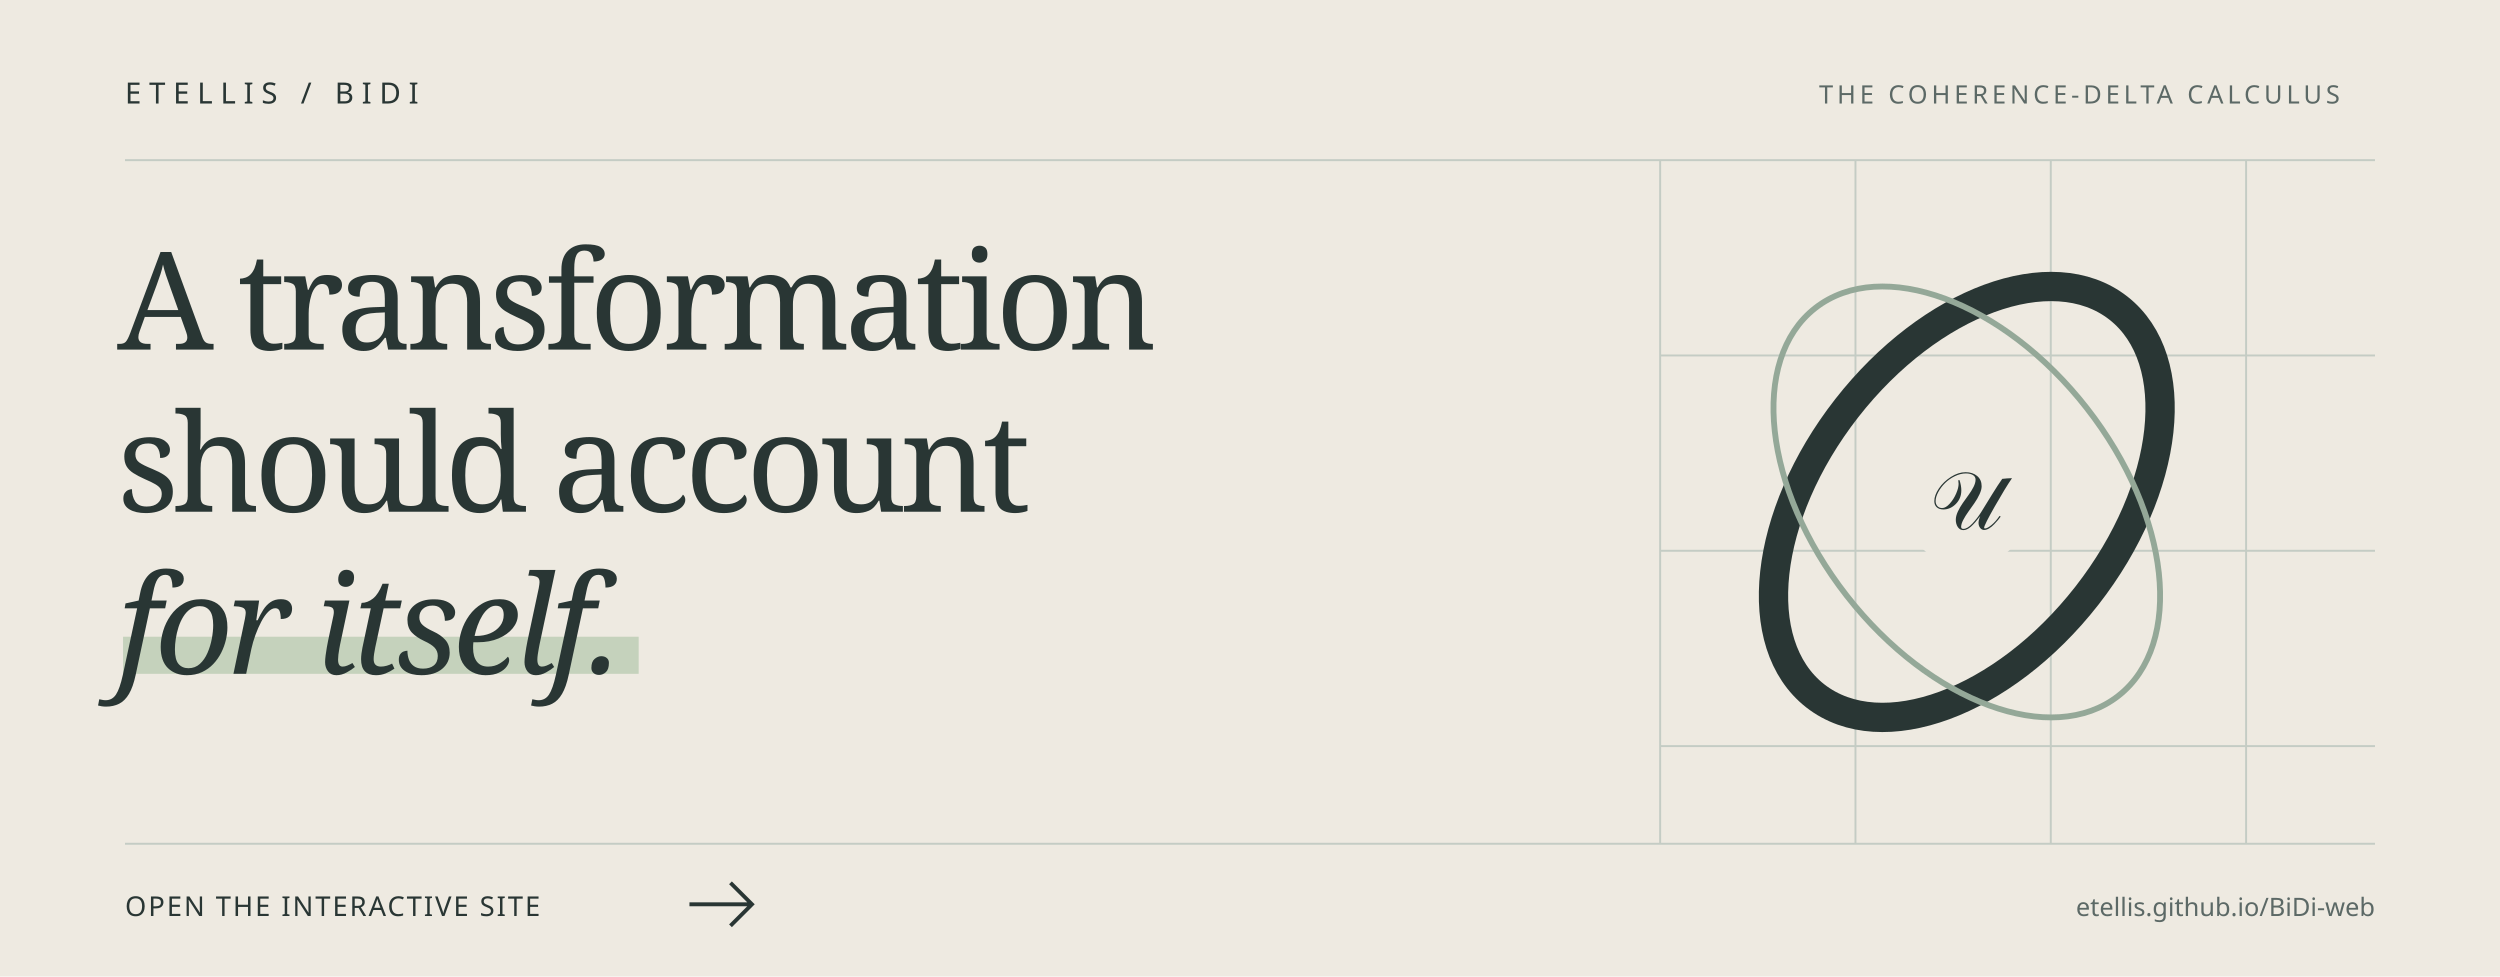
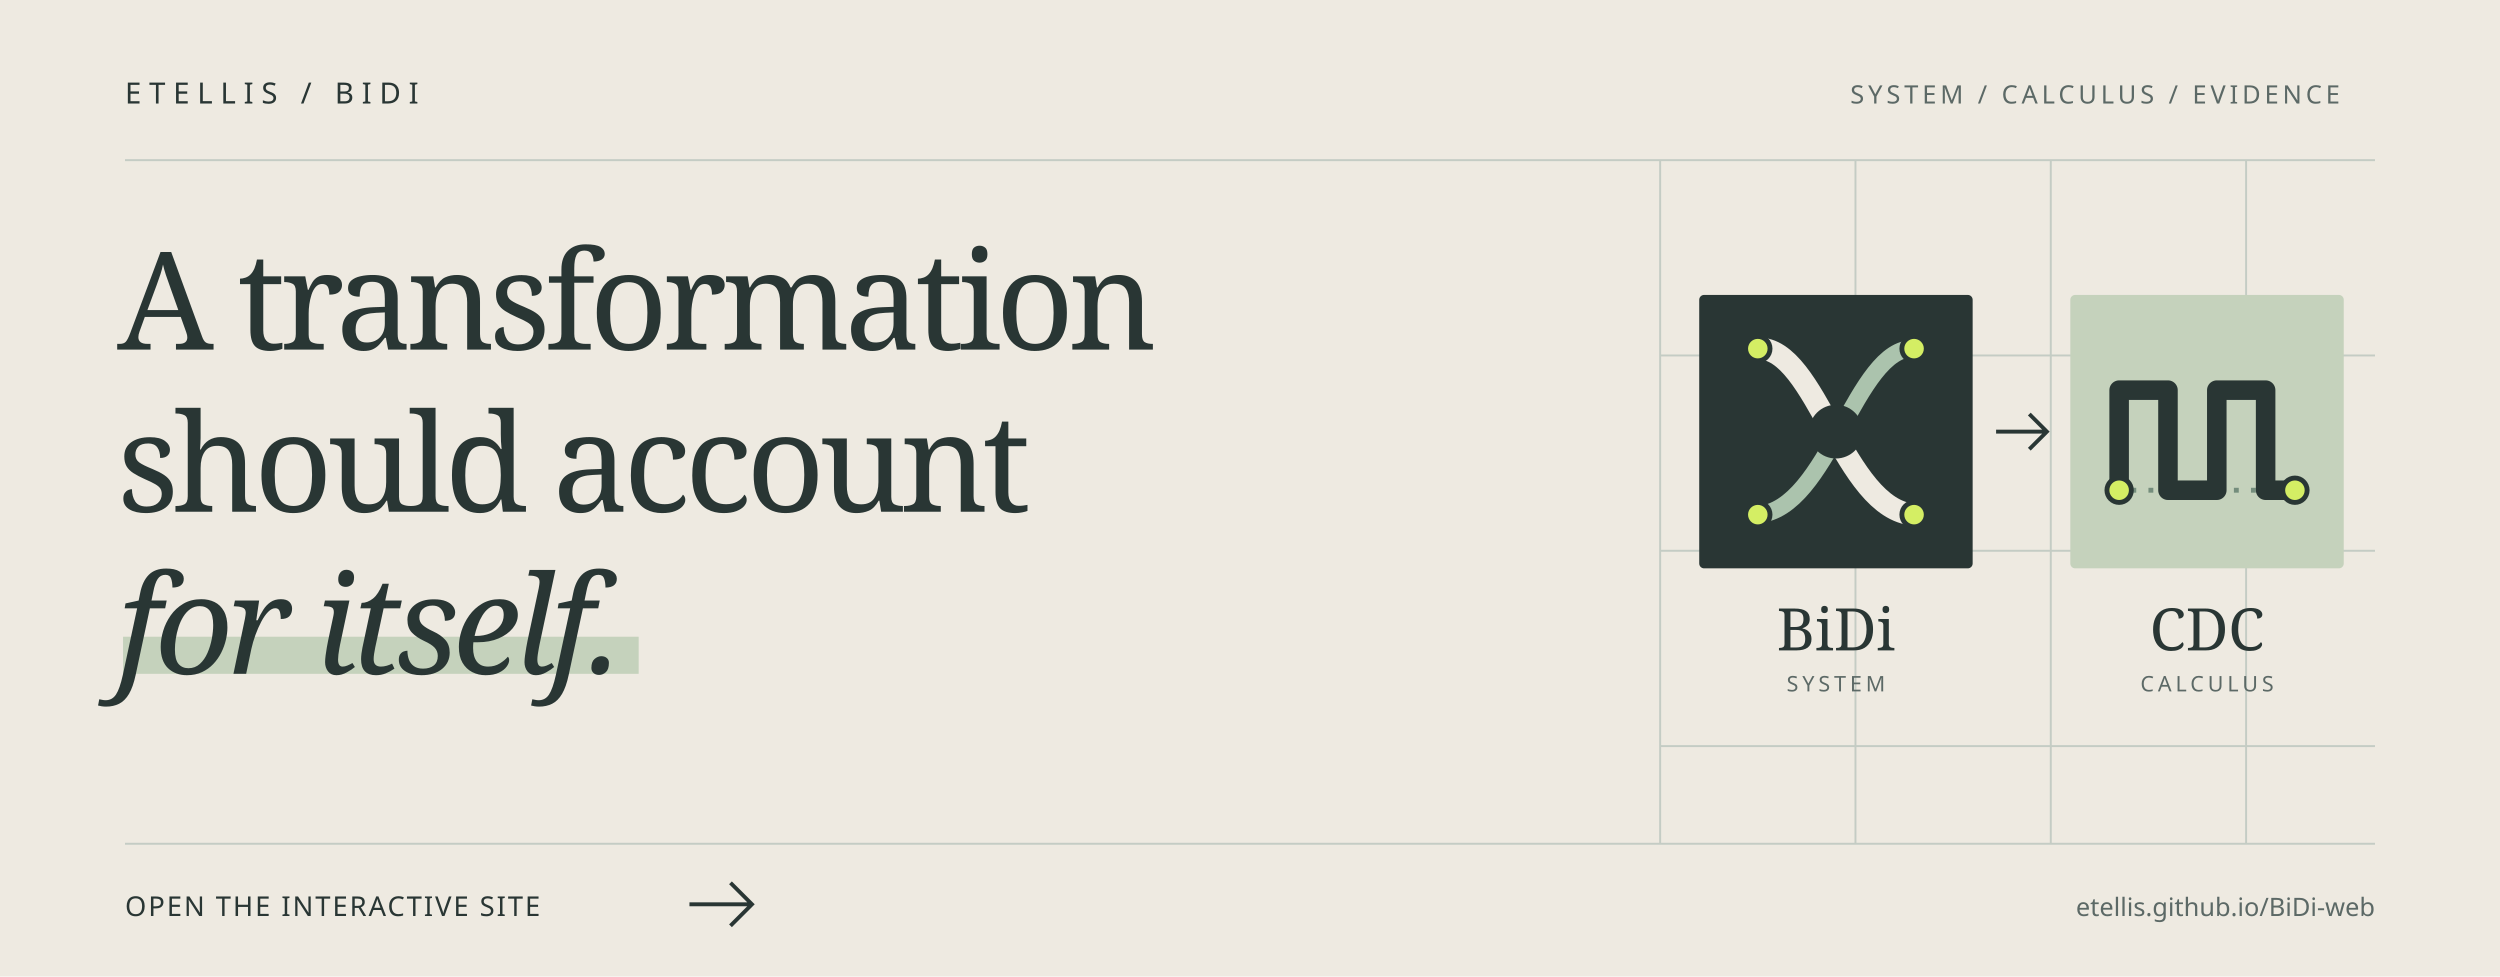
<svg xmlns="http://www.w3.org/2000/svg" width="1280" height="500" viewBox="0 0 1280 500" role="img" aria-labelledby="title description">
  <rect width="1280" height="500" fill="#eeeae1" />
  <g stroke="#c4ccc4" stroke-width="1">
    <path d="M64 82H1216M64 432H1216M850 82V432M950 82V432M1050 82V432M1150 82V432M850 182H1216M850 282H1216M850 382H1216" />
  </g>
  <text x="64" y="53" fill="#293634" font-family="Verdana,sans-serif" font-size="15" letter-spacing="4">ETELLIS / BIDI</text>
-   <text x="1198" y="53" text-anchor="end" fill="#5c6966" font-family="Verdana,sans-serif" font-size="13" letter-spacing="2">THE COHERENCE-DELTA CALCULUS</text>
+   <text x="1198" y="53" text-anchor="end" fill="#5c6966" font-family="Verdana,sans-serif" font-size="13" letter-spacing="2">SYSTEM / CALCULUS / EVIDENCE</text>
  <text x="60" y="179" fill="#293634" font-family="Georgia,serif" font-size="70" letter-spacing="-3">A transformation</text>
  <text x="60" y="262" fill="#293634" font-family="Georgia,serif" font-size="70" letter-spacing="-3">should account</text>
  <rect x="63" y="326" width="264" height="19" fill="#c5d2bc" />
  <text x="60" y="345" fill="#293634" font-family="Georgia,serif" font-size="70" font-style="italic" letter-spacing="-3">for itself.</text>
-   <ellipse cx="1007" cy="257" rx="78" ry="126" transform="rotate(38 1007 257)" fill="none" stroke="#293634" stroke-width="15" />
-   <ellipse cx="1007" cy="257" rx="78" ry="126" transform="rotate(-38 1007 257)" fill="none" stroke="#94a898" stroke-width="3" />
-   <circle cx="1007" cy="257" r="33" fill="#eeeae1" />
-   <text x="1007" y="271" text-anchor="middle" fill="#293634" font-family="Georgia,serif" font-size="42">𝒰</text>
+   <g transform="translate(870 151) scale(1.25)">
+     <rect width="112" height="112" rx="2" fill="#293634" />
+     <path d="M24 22C48 21 59 88 88 90" fill="none" stroke="#eeeae1" stroke-width="9" stroke-linecap="round" />
+     <path d="M88 22C64 21 53 88 24 90" fill="none" stroke="#abc3ad" stroke-width="7" stroke-linecap="round" />
+     <circle cx="56" cy="56" r="11" fill="#293634" />
+     <g fill="#d4ee64" stroke="#293634" stroke-width="2">
+       <circle cx="24" cy="22" r="5" />
+       <circle cx="88" cy="22" r="5" />
+       <circle cx="24" cy="90" r="5" />
+       <circle cx="88" cy="90" r="5" />
+     </g>
+   </g>
+   <path d="M1022 221H1048M1039 212L1048 221L1039 230" fill="none" stroke="#293634" stroke-width="2" />
+   <g transform="translate(1060 151) scale(1.25)">
+     <rect width="112" height="112" rx="2" fill="#c5d2bc" />
+     <path d="M18 80H94" fill="none" stroke="#748d7c" stroke-width="2" stroke-dasharray="2 5" />
+     <path d="M20 80V39H40V80H60V39H80V80H92" fill="none" stroke="#293634" stroke-width="8" stroke-linecap="round" stroke-linejoin="round" />
+     <g fill="#d4ee64" stroke="#293634" stroke-width="2">
+       <circle cx="20" cy="80" r="5" />
+       <circle cx="92" cy="80" r="5" />
+     </g>
+   </g>
+   <text x="940" y="333" text-anchor="middle" fill="#293634" font-family="Georgia,serif" font-size="30">BiDi</text>
+   <text x="940" y="354" text-anchor="middle" fill="#5c6966" font-family="Verdana,sans-serif" font-size="11" letter-spacing="2">SYSTEM</text>
+   <text x="1130" y="333" text-anchor="middle" fill="#293634" font-family="Georgia,serif" font-size="30">CDC</text>
+   <text x="1130" y="354" text-anchor="middle" fill="#5c6966" font-family="Verdana,sans-serif" font-size="11" letter-spacing="2">CALCULUS</text>
  <text x="64" y="469" fill="#293634" font-family="Verdana,sans-serif" font-size="14" letter-spacing="1">OPEN THE INTERACTIVE SITE</text>
  <path d="M353 463H385M374 452L385 463L374 474" fill="none" stroke="#293634" stroke-width="2" />
  <text x="1216" y="469" text-anchor="end" fill="#5c6966" font-family="Verdana,sans-serif" font-size="13">etellis.github.io/BiDi-web</text>
</svg>
